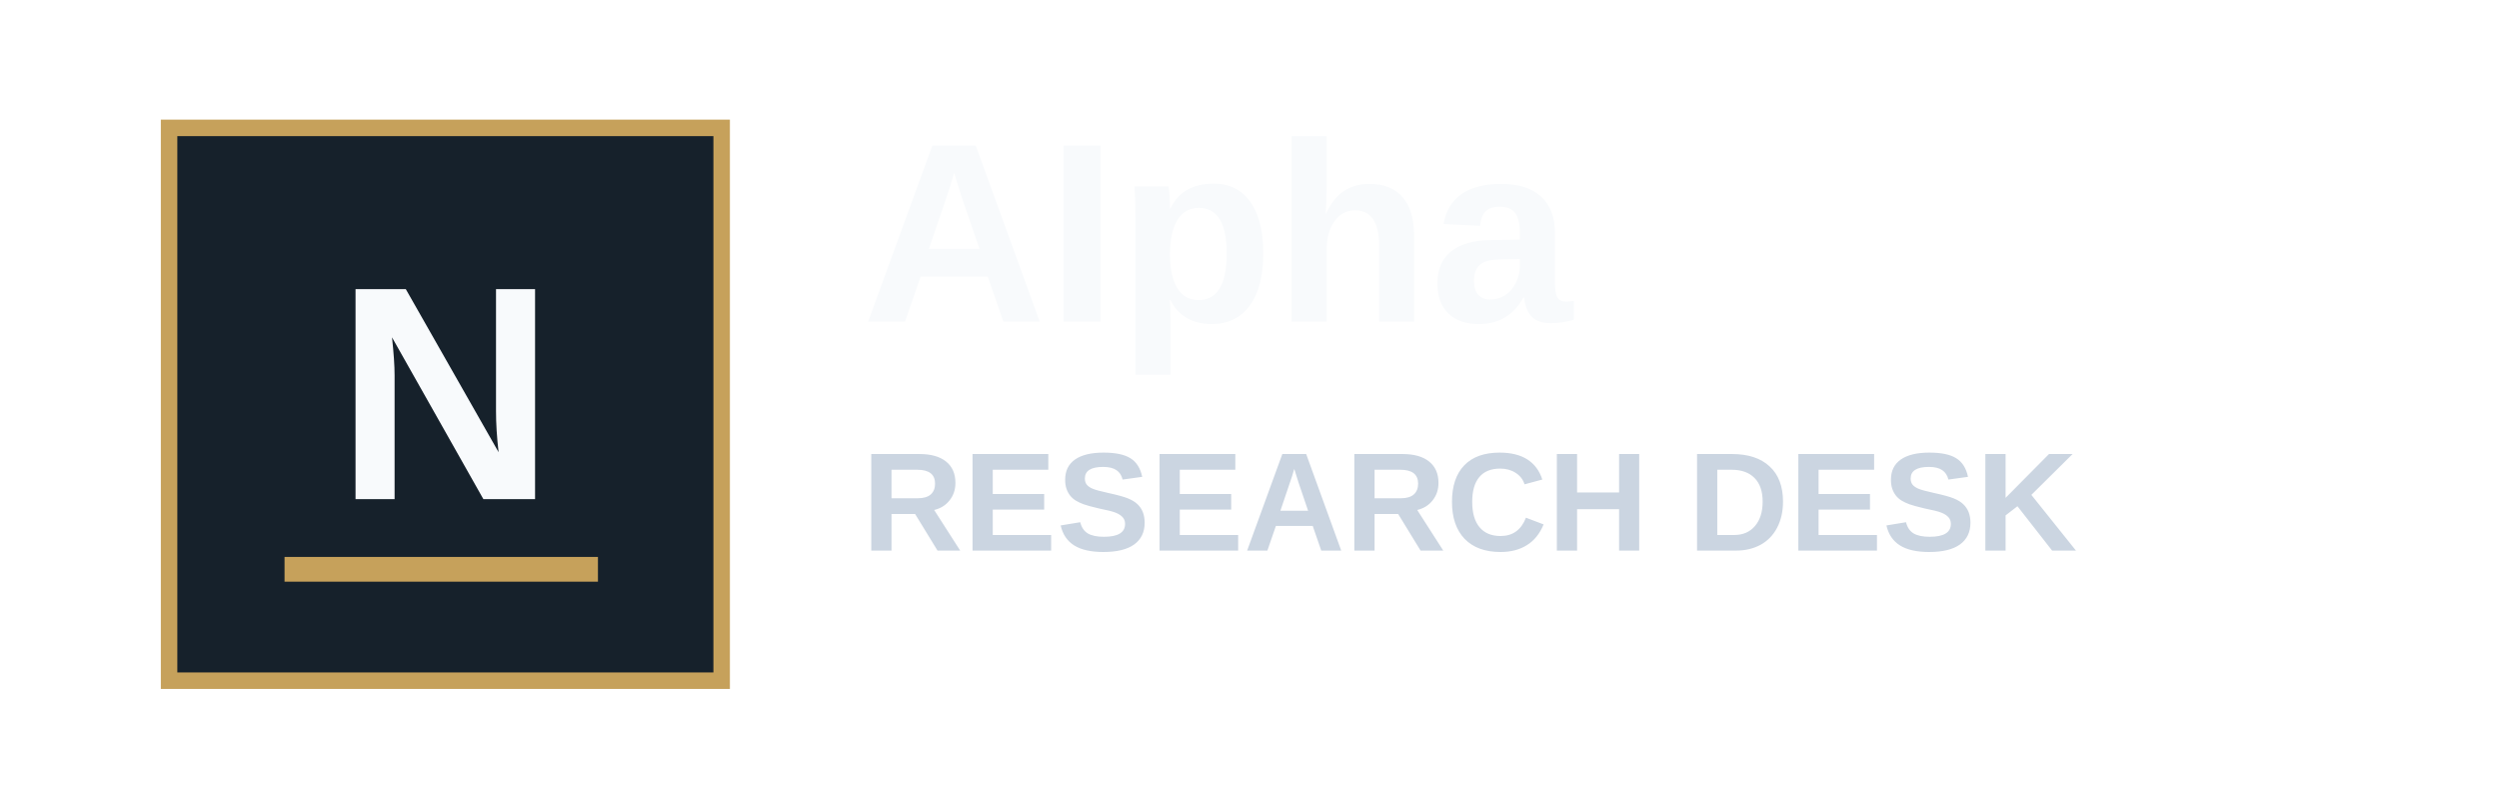
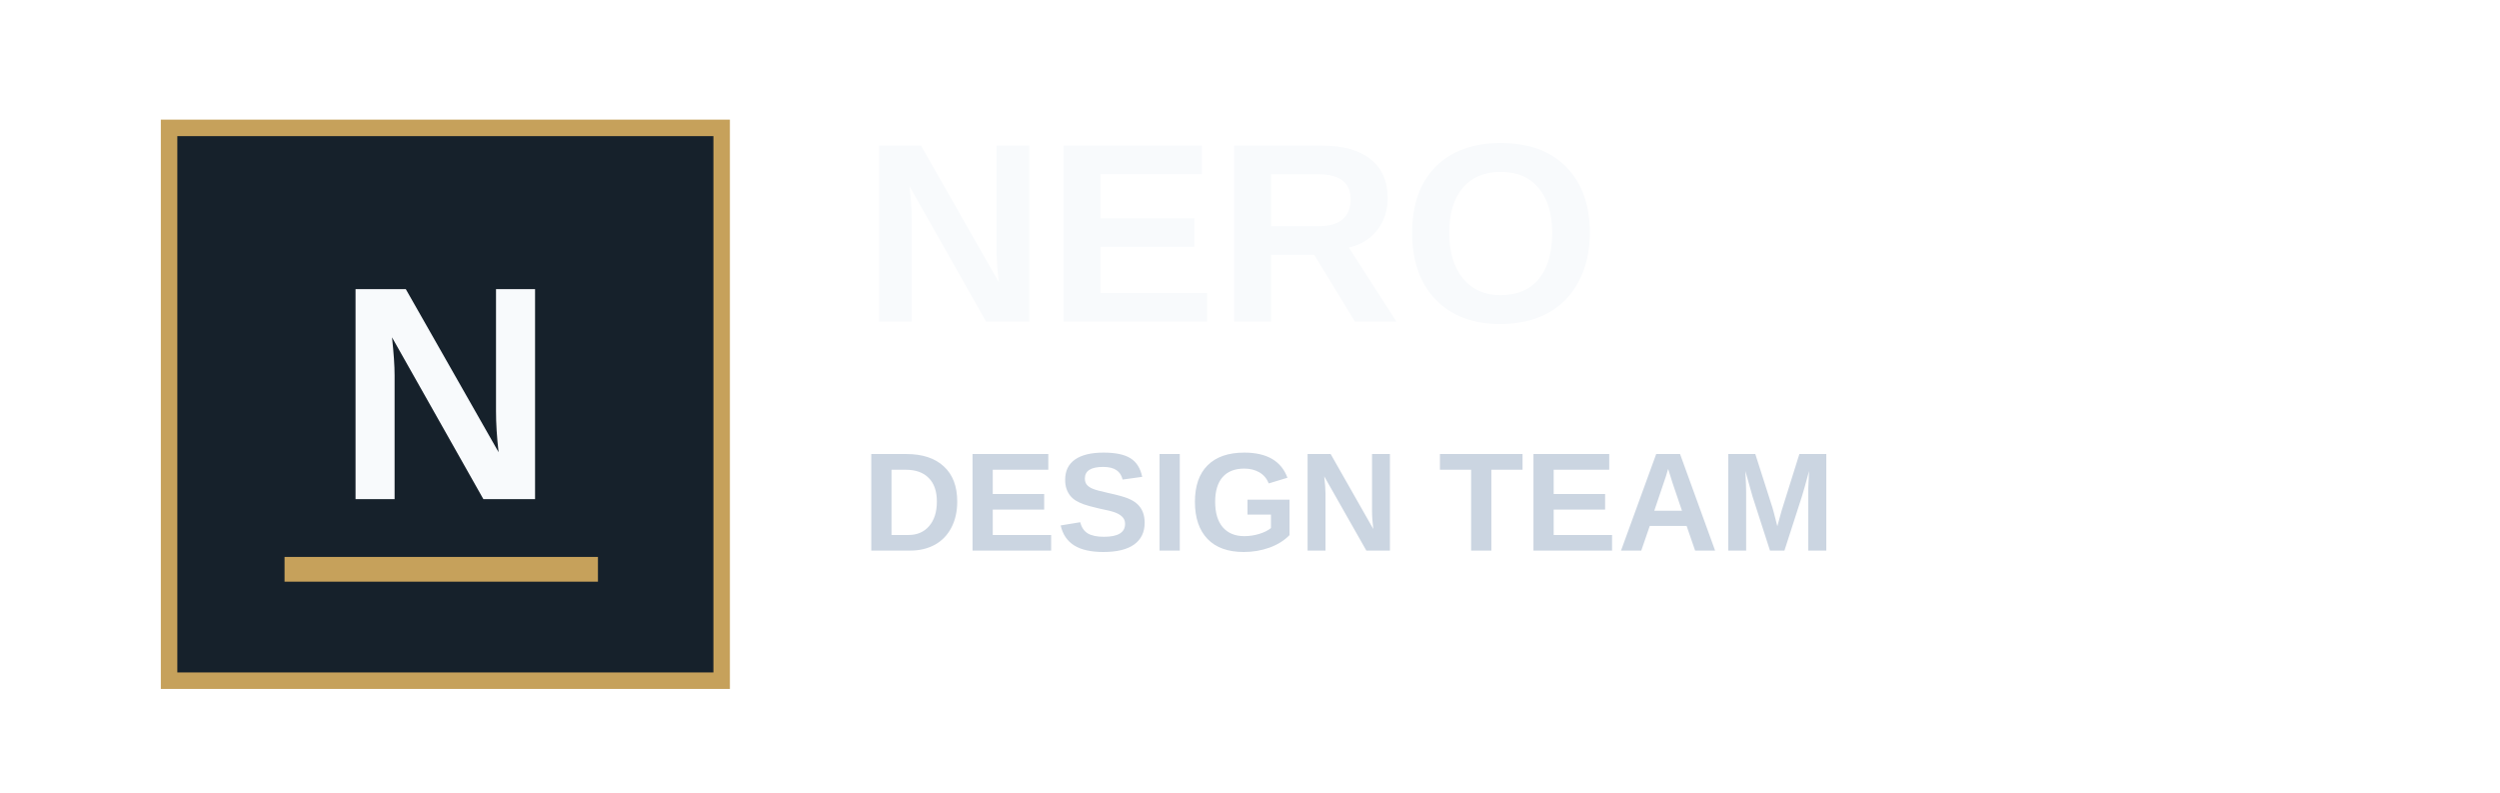
- <svg xmlns="http://www.w3.org/2000/svg" width="303" height="96" viewBox="0 0 303 96" role="img" aria-label="AIpha Research Desk">
+ <svg xmlns="http://www.w3.org/2000/svg" width="303" height="96" viewBox="0 0 303 96" role="img" aria-label="NERO Design Team placeholder mark">
  <g fill="none" fill-rule="evenodd">
    <rect x="20.5" y="15.5" width="67" height="67" fill="#16212b" stroke="#c6a15b" stroke-width="2" />
    <text x="54" y="50" text-anchor="middle" dominant-baseline="middle" fill="#f8fafc" font-family="-apple-system, BlinkMacSystemFont, 'SF Pro Display', 'Segoe UI', Arial, sans-serif" font-size="37" font-weight="800" letter-spacing="0">N</text>
    <rect x="34.5" y="67.5" width="38" height="3" fill="#c6a15b" />
-     <text x="104.5" y="18.5" dominant-baseline="text-before-edge" fill="#f8fafc" font-family="-apple-system, BlinkMacSystemFont, 'SF Pro Display', 'Segoe UI', Arial, sans-serif" font-size="31" font-weight="800" letter-spacing="0">AIpha</text>
-     <text x="104.5" y="55.5" dominant-baseline="text-before-edge" fill="#cbd5e1" font-family="-apple-system, BlinkMacSystemFont, 'SF Pro Text', 'Segoe UI', Arial, sans-serif" font-size="17" font-weight="800" letter-spacing="0">RESEARCH DESK</text>
+     <text x="104.5" y="18.5" dominant-baseline="text-before-edge" fill="#f8fafc" font-family="-apple-system, BlinkMacSystemFont, 'SF Pro Display', 'Segoe UI', Arial, sans-serif" font-size="31" font-weight="800" letter-spacing="0">NERO</text>
+     <text x="104.5" y="55.5" dominant-baseline="text-before-edge" fill="#cbd5e1" font-family="-apple-system, BlinkMacSystemFont, 'SF Pro Text', 'Segoe UI', Arial, sans-serif" font-size="17" font-weight="800" letter-spacing="0">DESIGN TEAM</text>
  </g>
</svg>
